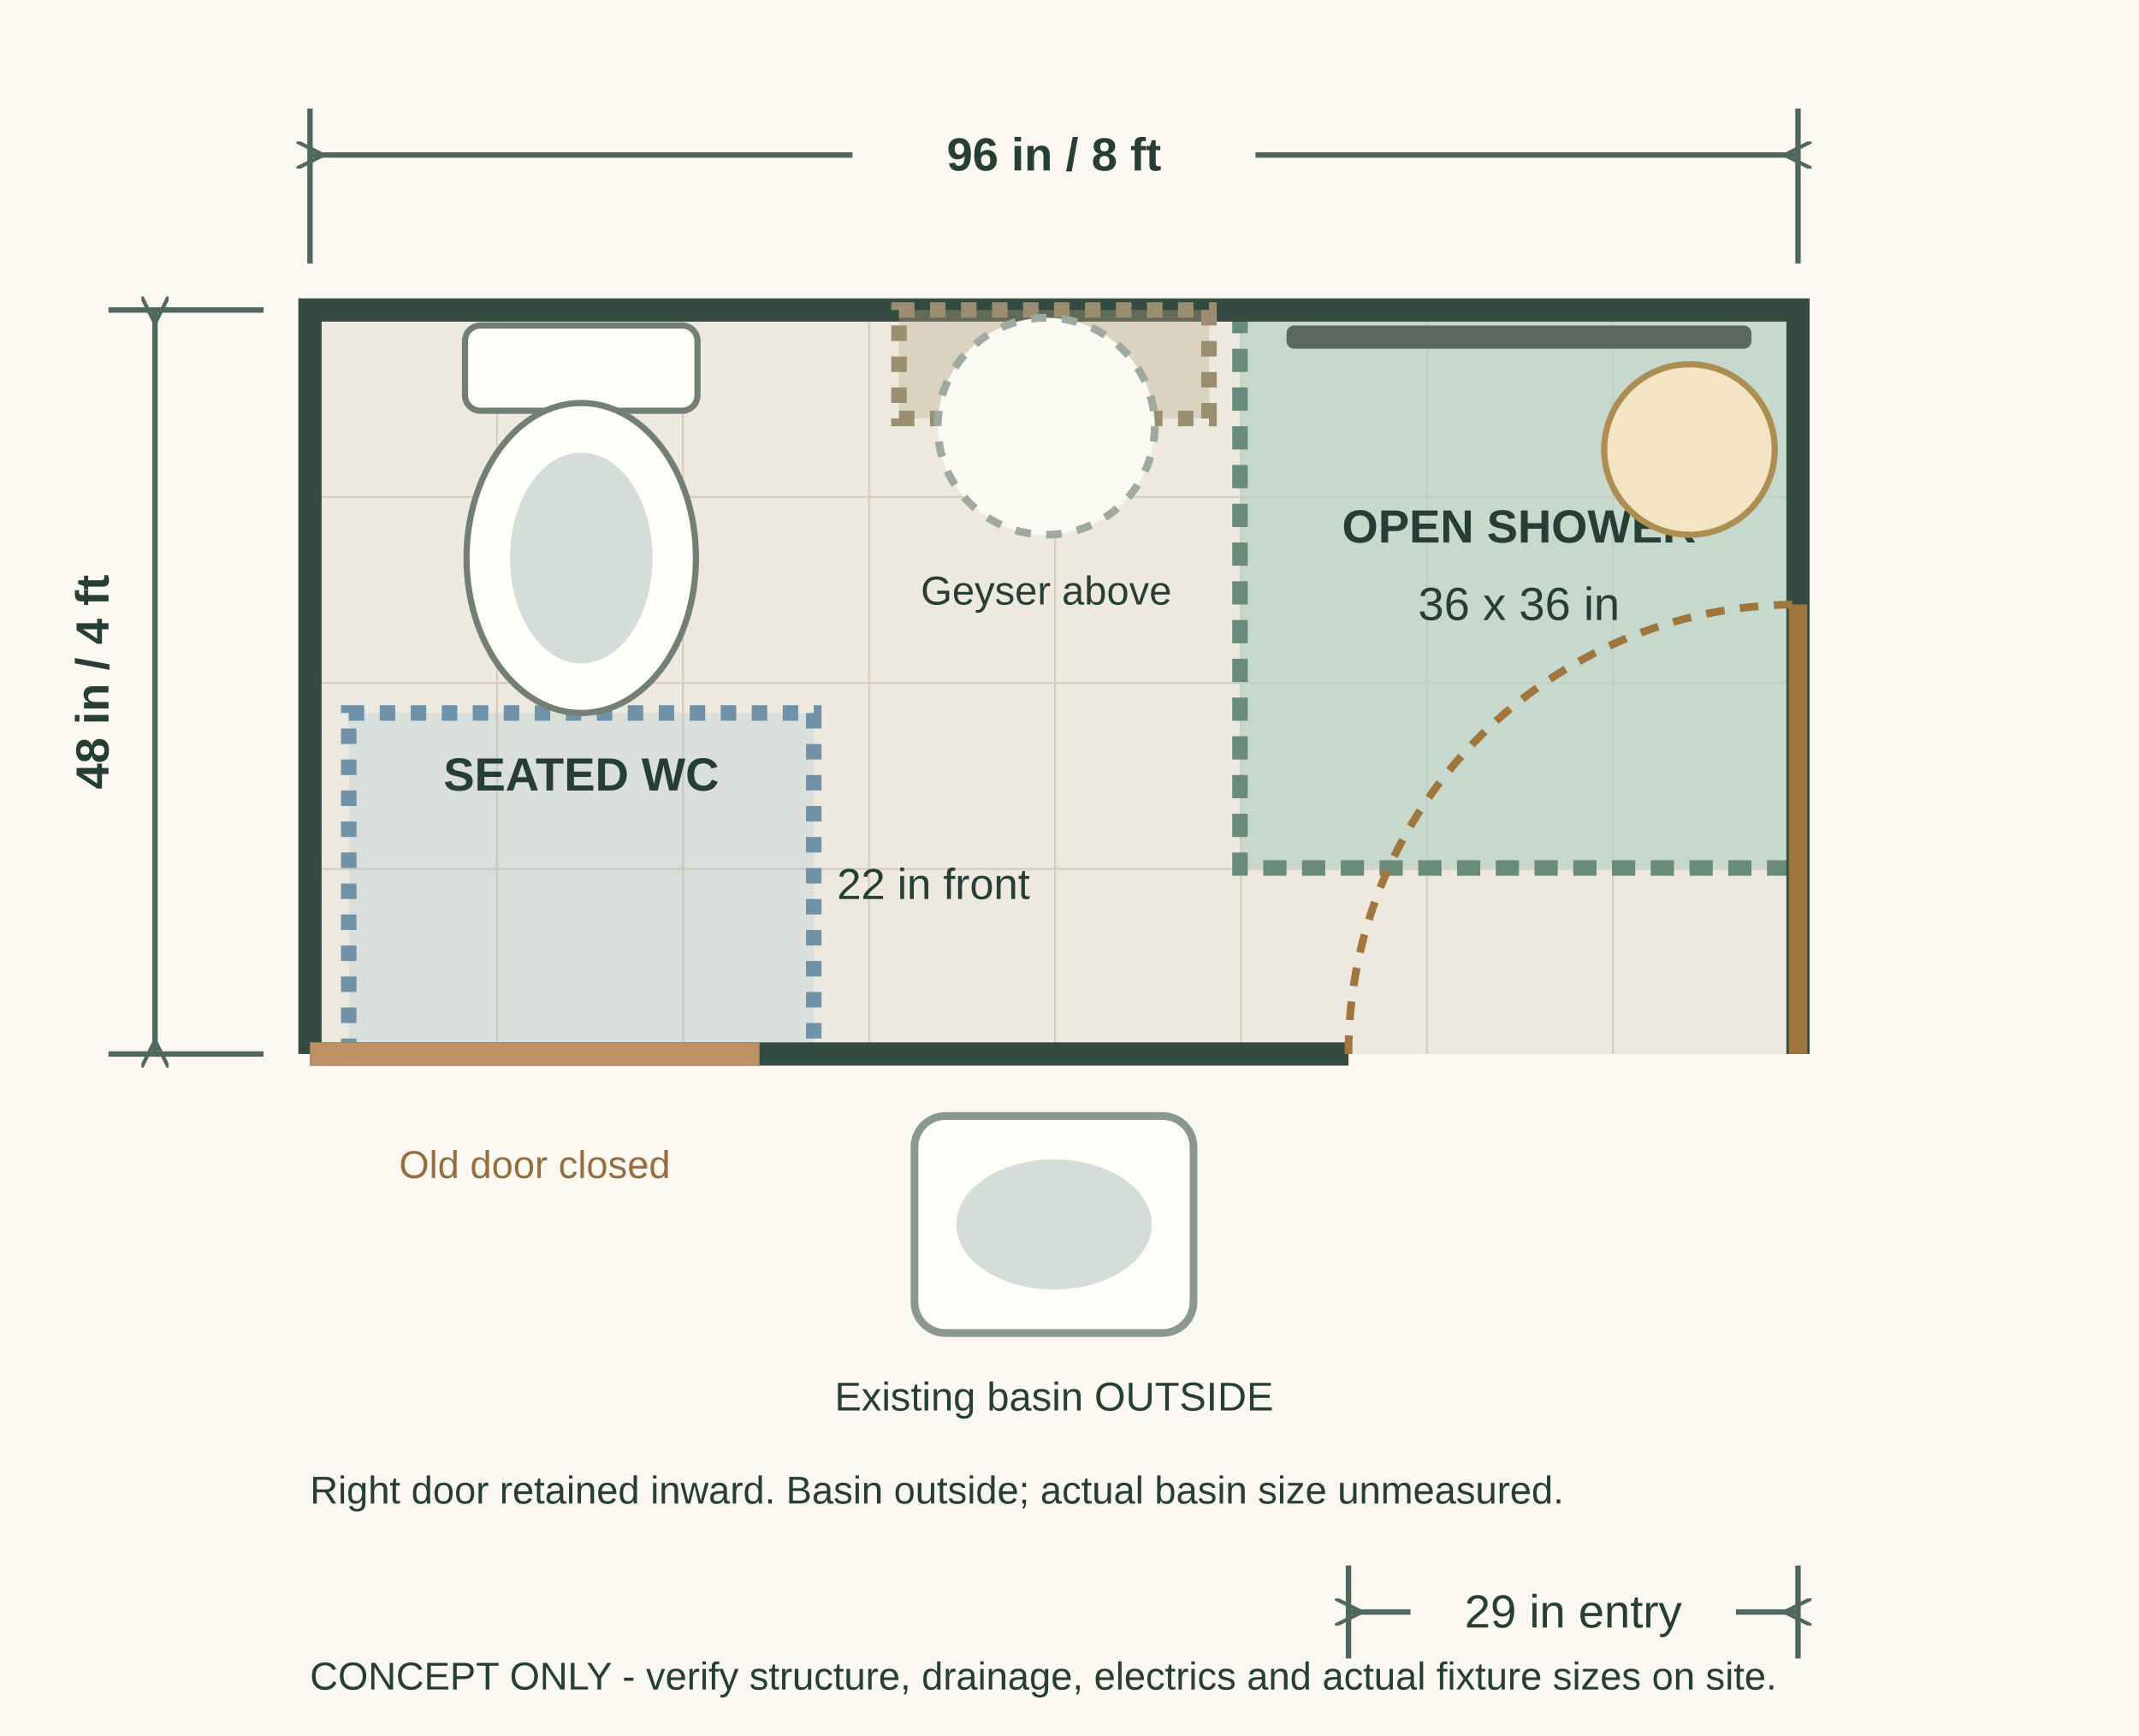
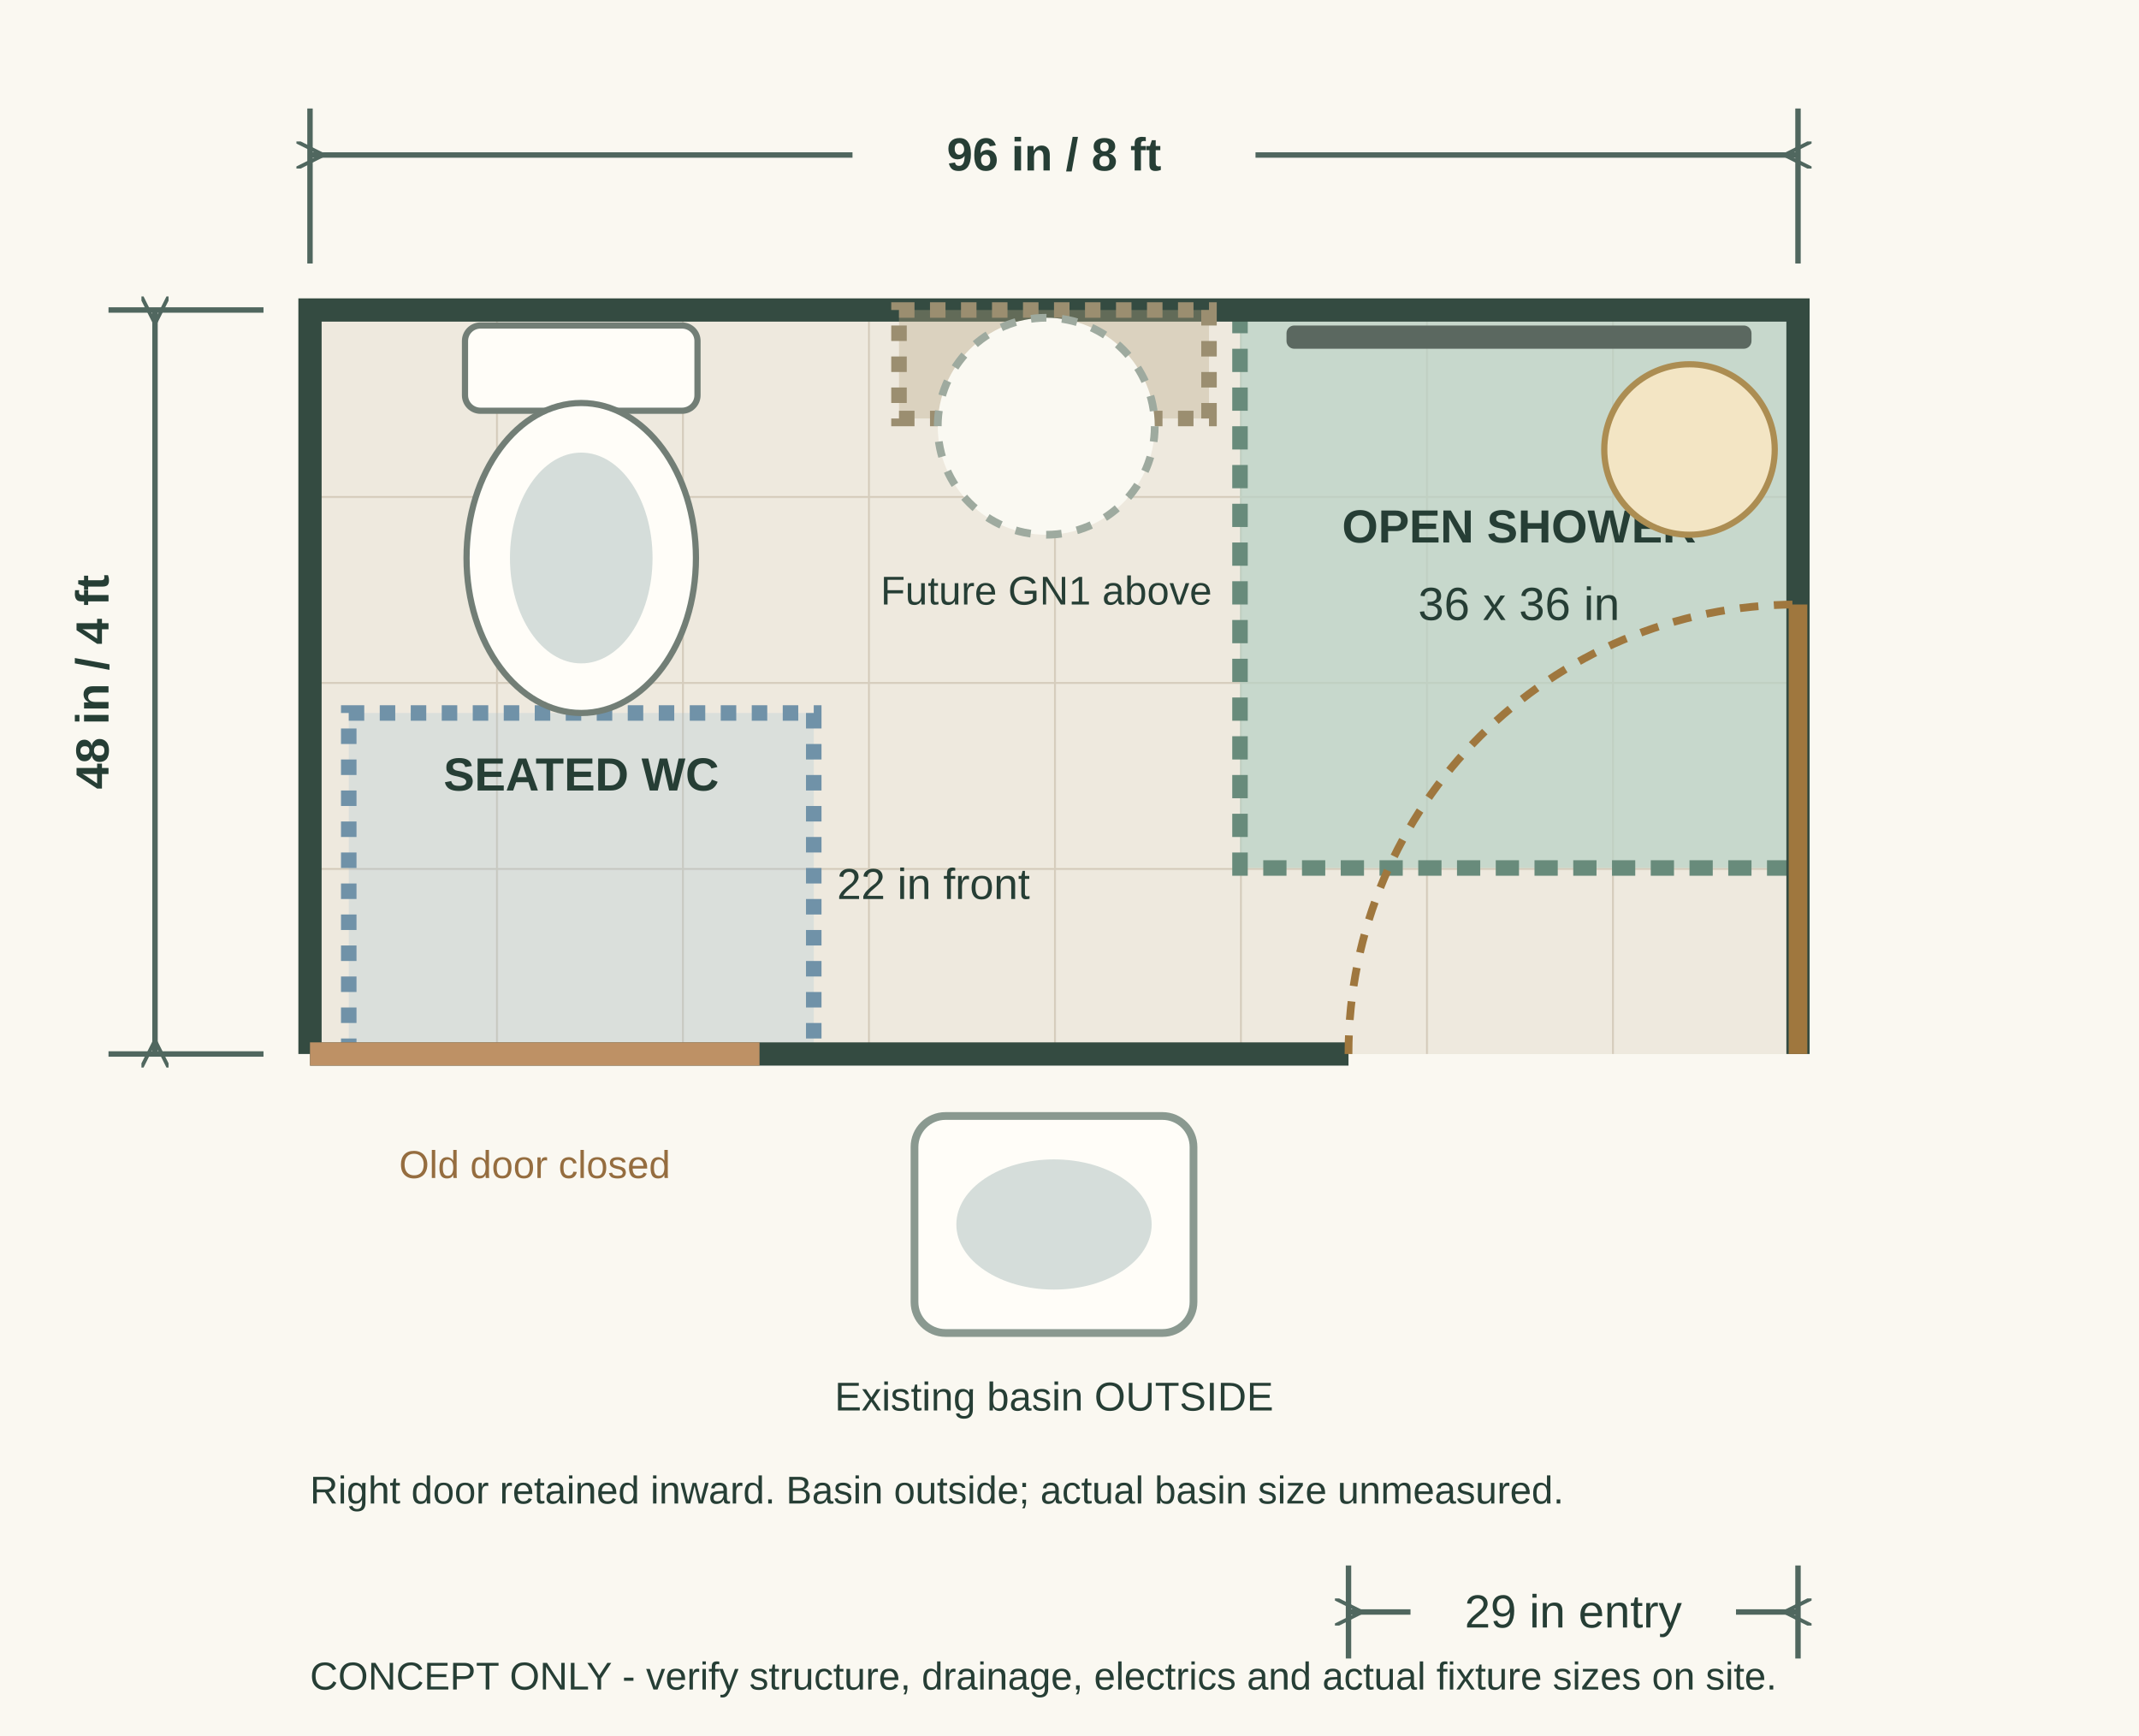
<svg xmlns="http://www.w3.org/2000/svg" viewBox="-20 -20 138 112" role="img" aria-label="Combined bathroom, basin outside: 96 x 48 inches">
  <defs>
    <pattern id="combined-outside-tiles" width="12" height="12" patternUnits="userSpaceOnUse">
      <rect width="12" height="12" fill="#eee9de" />
      <path d="M12 0H0V12" fill="none" stroke="#d6cdbd" stroke-width=".25" />
    </pattern>
    <marker id="combined-outside-arrow" markerWidth="5" markerHeight="5" refX="2.5" refY="2.5" orient="auto-start-reverse">
      <path d="M5 0L0 2.5L5 5" fill="none" stroke="#50675f" stroke-width=".7" />
    </marker>
  </defs>
  <rect x="-20" y="-20" width="138" height="112" fill="#faf8f1" />
  <g font-family="Arial,sans-serif" fill="#263e35" font-size="3">
    <rect width="96" height="48" fill="url(#combined-outside-tiles)" />
    <rect x="60" y="0" width="36" height="36" fill="#b9d1c5" fill-opacity=".72" stroke="#688b7b" stroke-dasharray="1.5 1" />
    <rect x="2.5" y="26" width="30" height="22" fill="#a2c2d7" fill-opacity=".25" stroke="#7092a8" stroke-dasharray="1 1" />
    <text x="34" y="38" font-size="2.8">22 in front</text>
    <path d="M0 48V0H96V48M0 48H67" fill="none" stroke="#344b41" stroke-width="1.5" />
    <path d="M0 48H29" stroke="#be9165" stroke-width="1.5" />
    <g data-item="toilet">
      <rect x="10" y="1" width="15" height="5.5" rx="1" fill="#fffdf8" stroke="#727e76" stroke-width=".4" />
      <ellipse cx="17.5" cy="16" rx="7.4" ry="10" fill="#fffdf8" stroke="#727e76" stroke-width=".4" />
      <ellipse cx="17.5" cy="16" rx="4.6" ry="6.8" fill="#d5ddda" />
      <text x="17.5" y="31" text-anchor="middle" font-weight="bold">SEATED WC</text>
    </g>
    <text x="78" y="15" text-anchor="middle" font-weight="bold">OPEN SHOWER</text>
    <text x="78" y="20" text-anchor="middle">36 x 36 in</text>
    <rect x="63" y="1" width="30" height="1.5" rx=".5" fill="#5b6860" />
    <circle cx="89" cy="9" r="5.5" fill="#f3e5c4" stroke="#ac8d52" stroke-width=".4" />
    <rect x="38" y="0" width="20" height="7" fill="#b7a785" fill-opacity=".35" stroke="#9b8e70" stroke-dasharray="1 1" />
    <circle cx="47.5" cy="7.5" r="7" fill="#faf9f2" stroke="#9eaa9f" stroke-width=".5" stroke-dasharray="1 1" />
-     <text x="47.5" y="19" text-anchor="middle" font-size="2.6">Geyser above</text>
+     <text x="47.5" y="19" text-anchor="middle" font-size="2.6">Future GN1 above</text>
    <g data-basin-location="outside">
      <rect x="39" y="52" width="18" height="14" rx="2" fill="#fffdf8" stroke="#8a9990" stroke-width=".5" />
      <ellipse cx="48" cy="59" rx="6.3" ry="4.2" fill="#d5ddda" />
      <text x="48" y="71" text-anchor="middle" font-size="2.6">Existing basin OUTSIDE</text>
    </g>
    <path d="M67 48A29 29 0 0 1 96 19" fill="none" stroke="#9f773e" stroke-dasharray="1.2 1" stroke-width=".5" />
    <path data-door-key="bathroom" data-door-state="open" data-door-direction="inward" data-door-hinge="right" data-door-angle="90" d="M96 48L96 19" stroke="#9f773e" stroke-width="1.2" />
    <text x="14.5" y="56" text-anchor="middle" fill="#956d3f" font-size="2.5">Old door closed</text>
    <text x="0" y="77" font-size="2.5">Right door retained inward. Basin outside; actual basin size unmeasured.</text>
    <g fill="none" stroke="#50675f" stroke-width=".35">
      <path d="M0 -3V-13M96 -3V-13M-3 0H-13M-3 48H-13M67 81V87M96 81V87" />
      <path d="M0 -10H96" marker-start="url(#combined-outside-arrow)" marker-end="url(#combined-outside-arrow)" />
      <path d="M-10 0V48" marker-start="url(#combined-outside-arrow)" marker-end="url(#combined-outside-arrow)" />
      <path d="M67 84H96" marker-start="url(#combined-outside-arrow)" marker-end="url(#combined-outside-arrow)" />
    </g>
    <rect x="35" y="-13" width="26" height="5" fill="#faf8f1" />
    <text x="48" y="-9" text-anchor="middle" font-weight="bold">96 in / 8 ft</text>
    <text x="-13" y="24" text-anchor="middle" transform="rotate(-90 -13 24)" font-weight="bold">48 in / 4 ft</text>
    <rect x="71" y="81" width="21" height="5" fill="#faf8f1" />
    <text x="81.5" y="85" text-anchor="middle">29 in entry</text>
    <text x="0" y="89" font-size="2.5">CONCEPT ONLY - verify structure, drainage, electrics and actual fixture sizes on site.</text>
  </g>
</svg>
